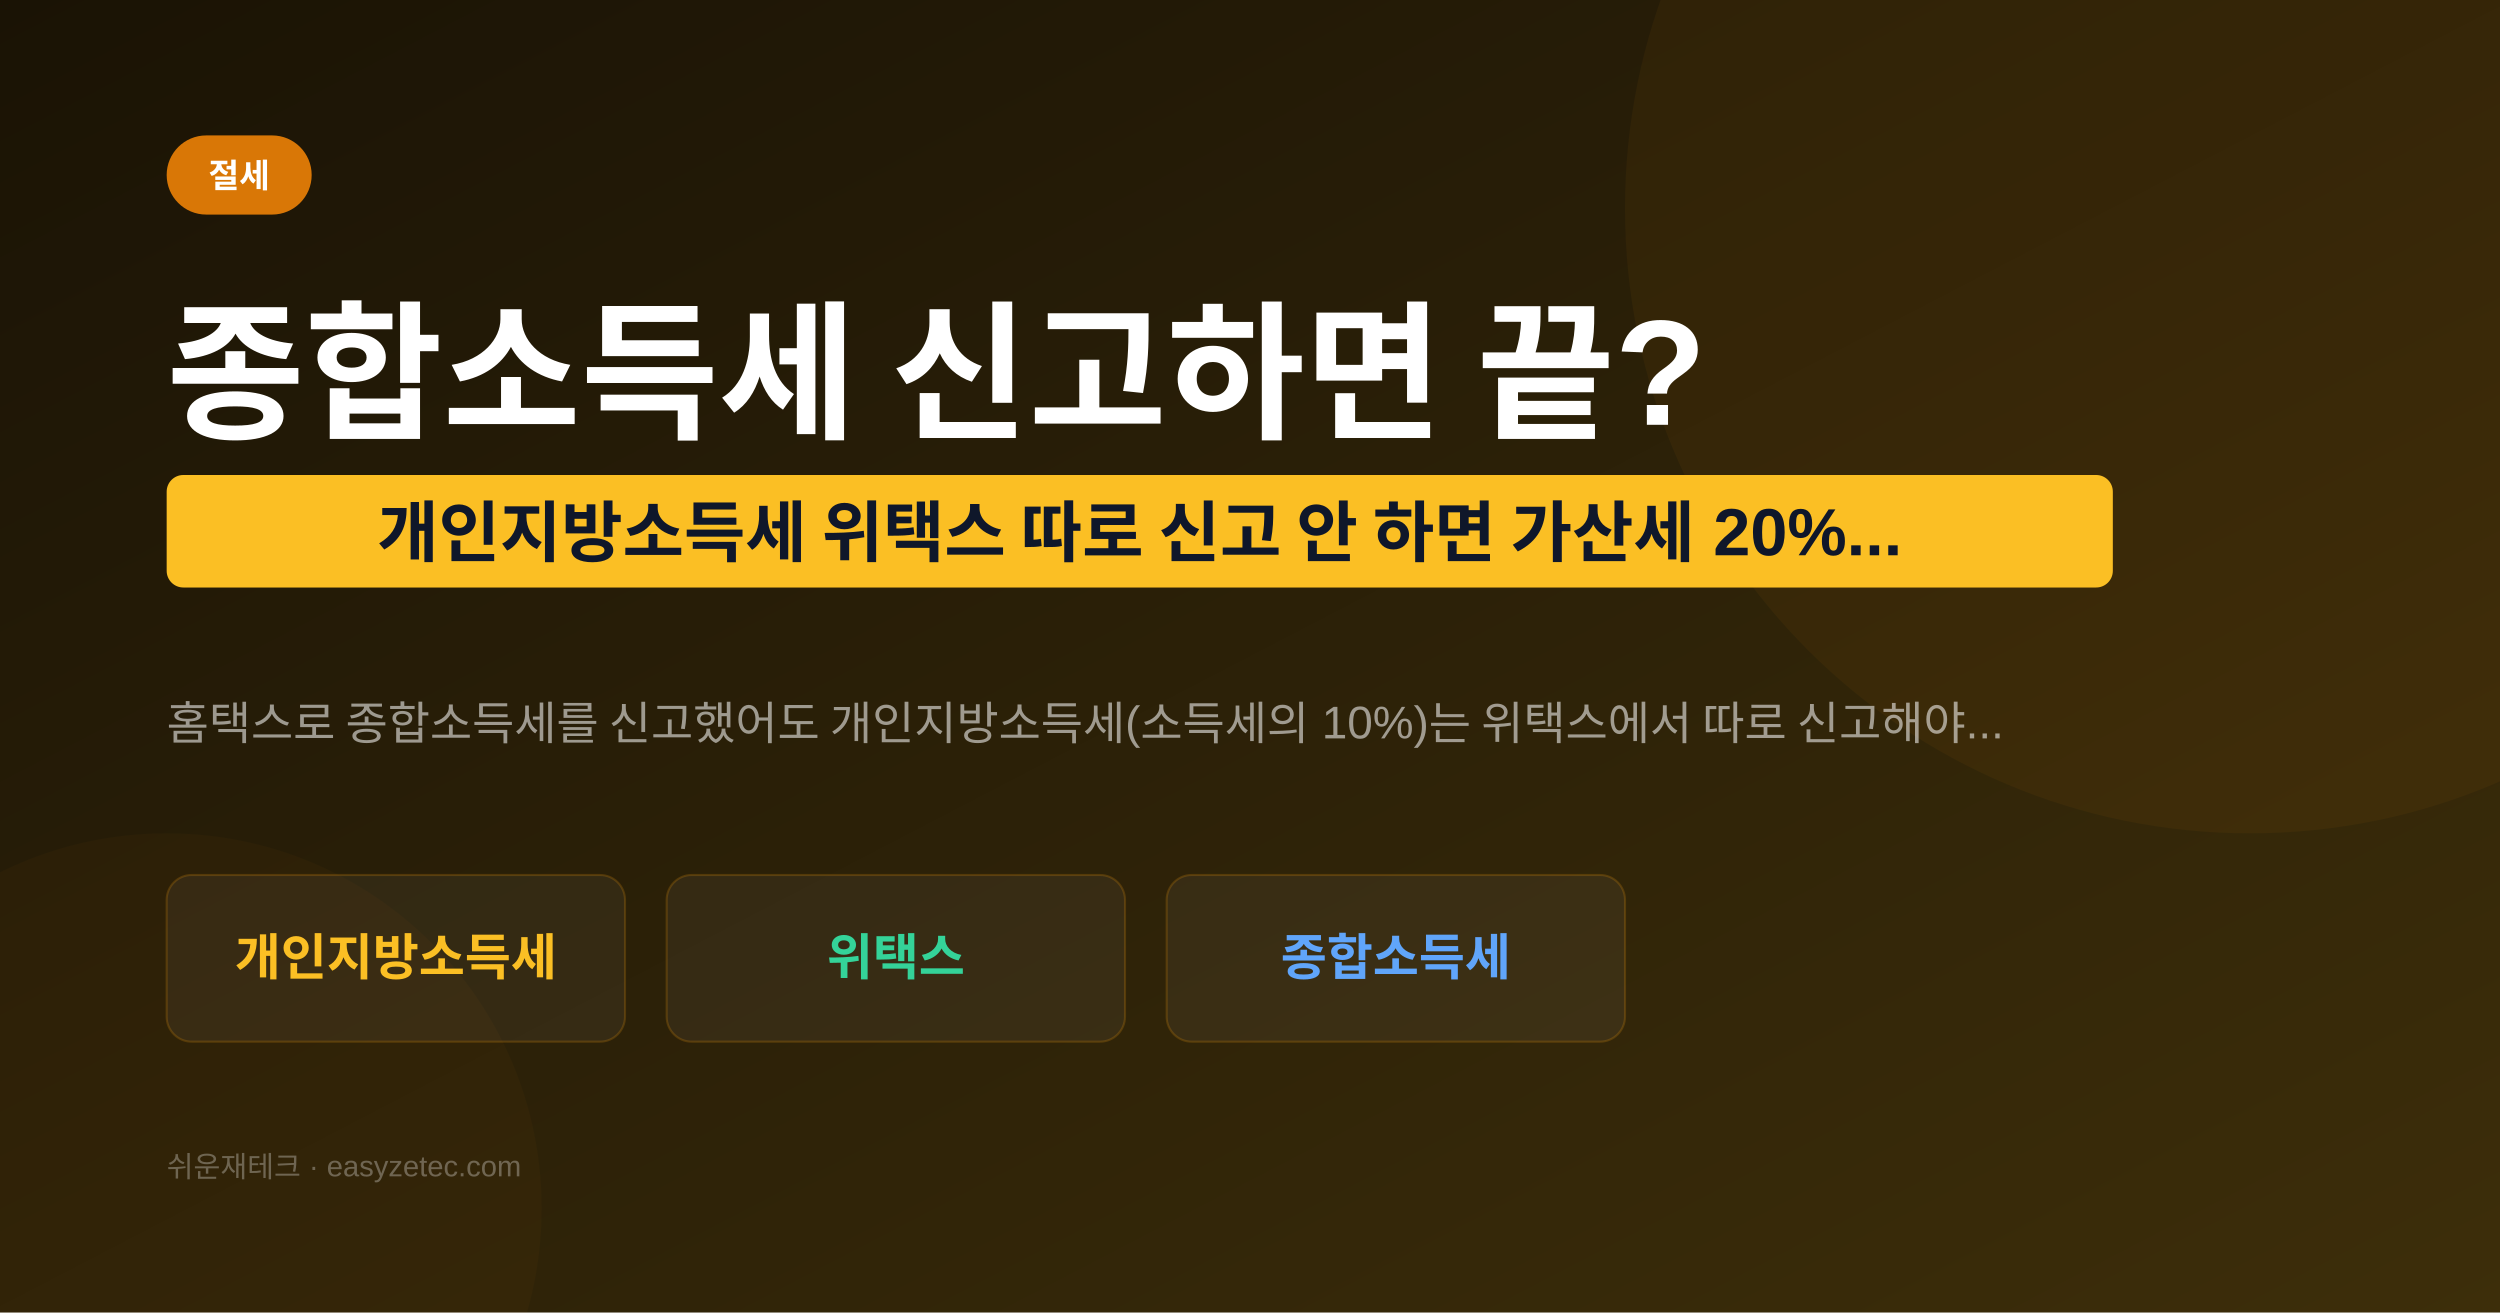
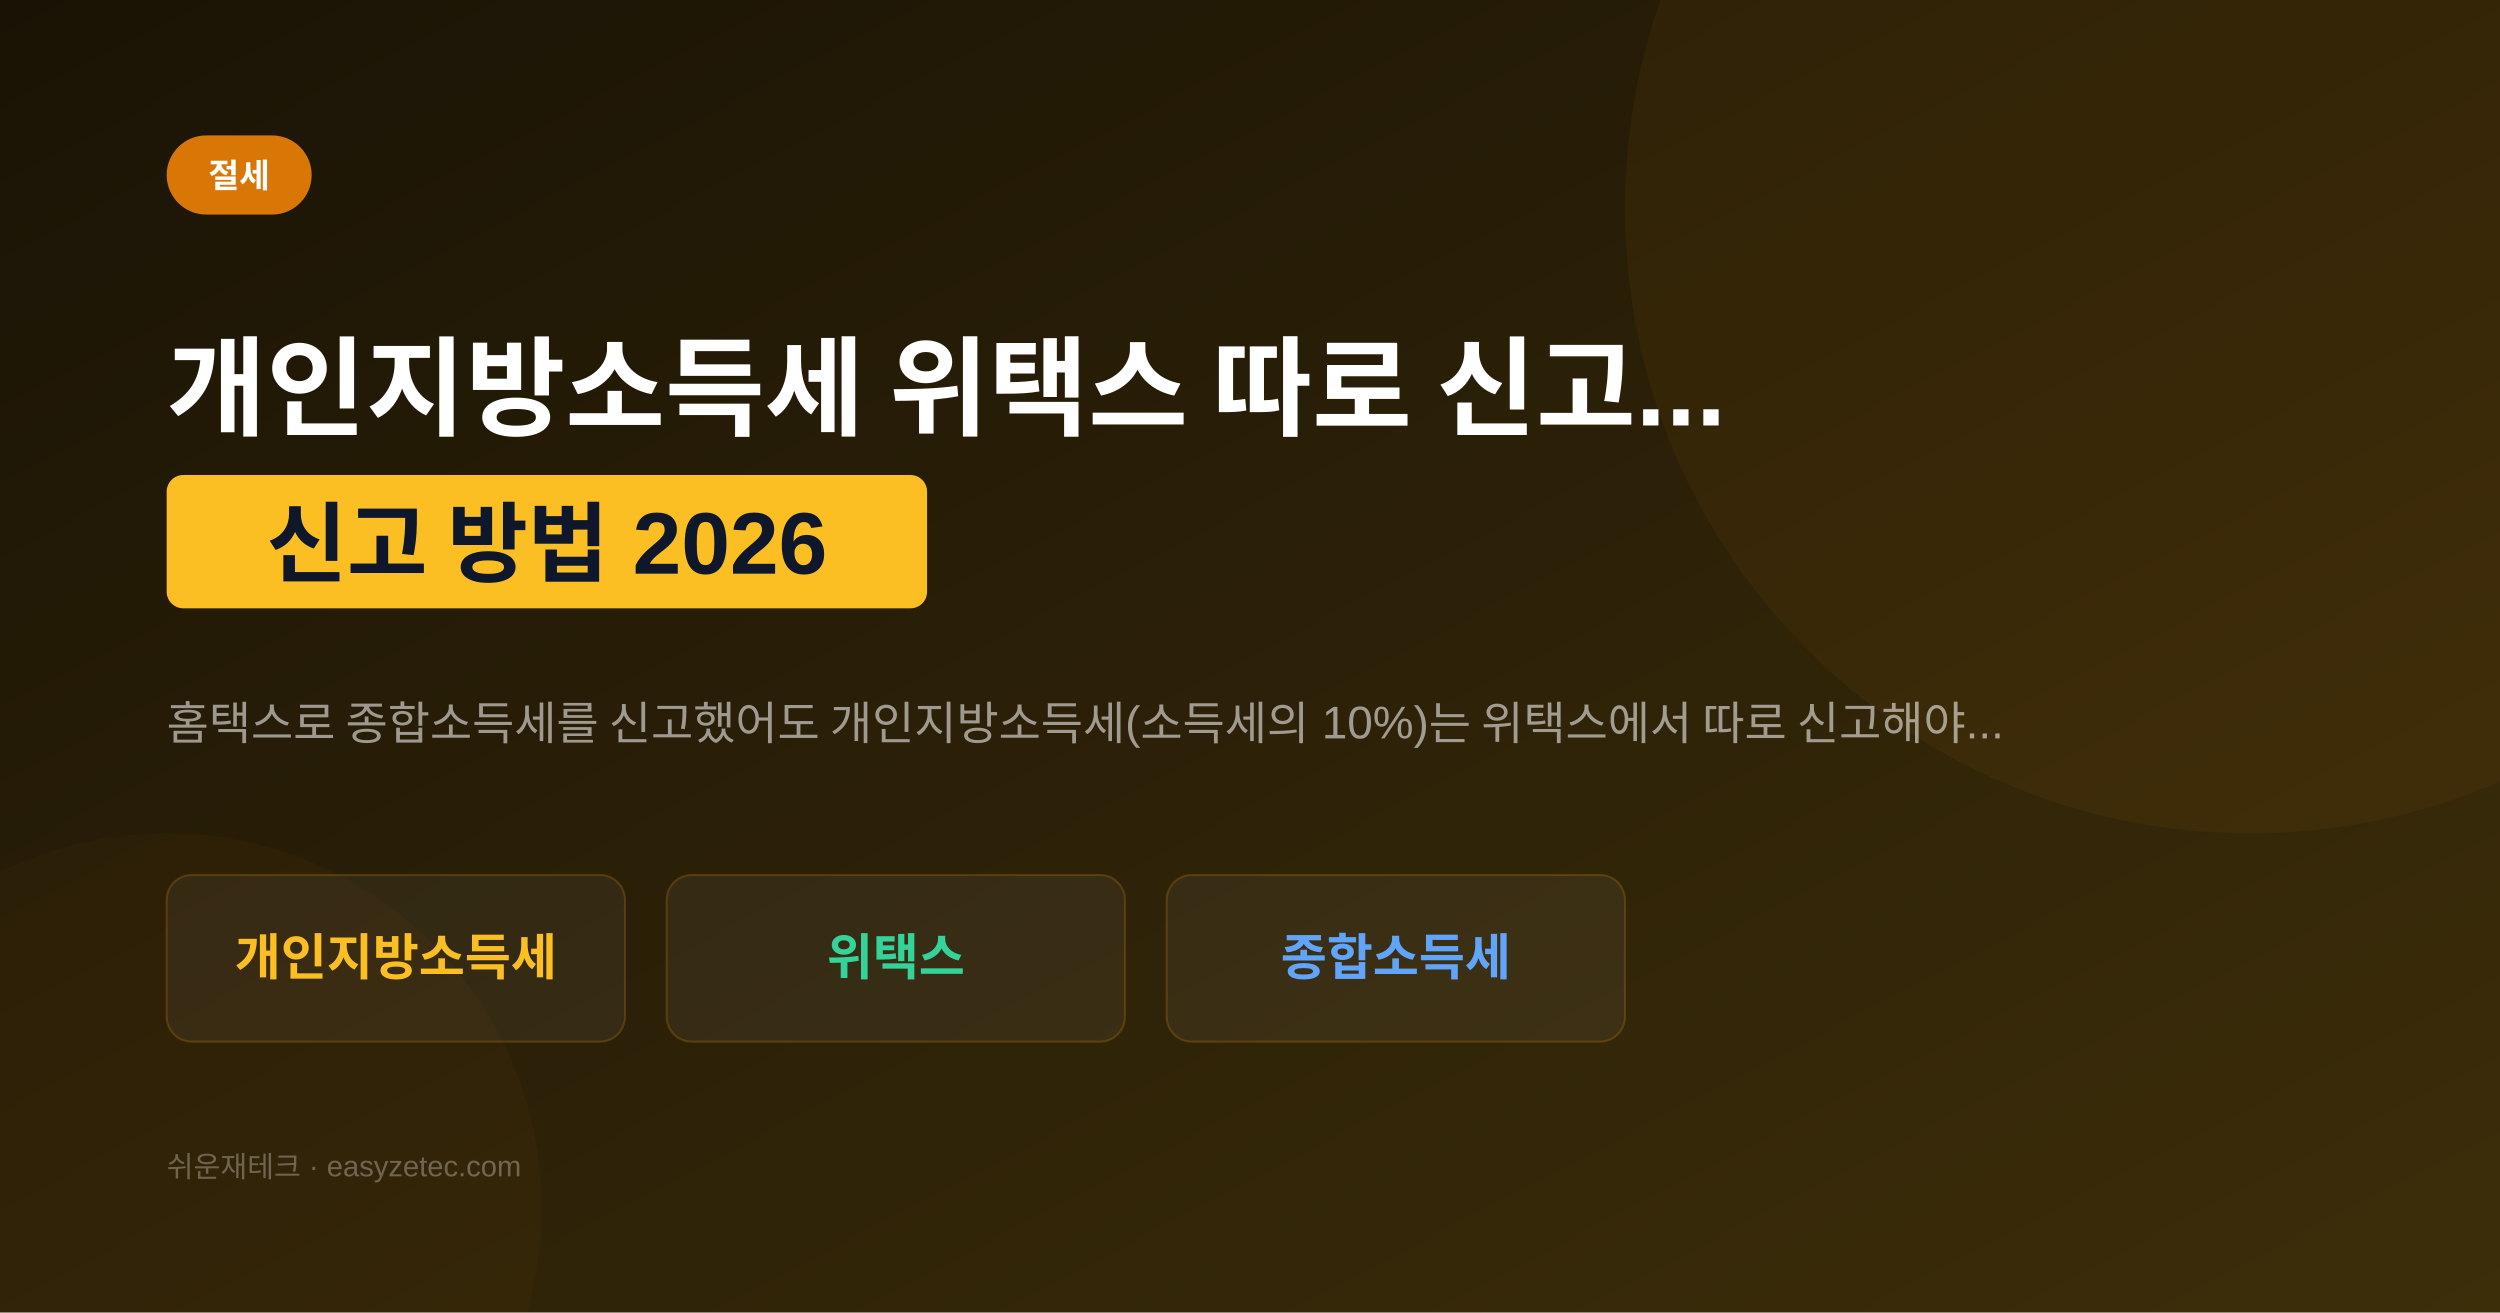
<svg xmlns="http://www.w3.org/2000/svg" width="1200" height="630" viewBox="0 0 1200 630">
  <defs>
    <linearGradient id="bg" x1="0%" y1="0%" x2="100%" y2="100%">
      <stop offset="0%" style="stop-color:#1a1305" />
      <stop offset="100%" style="stop-color:#3d2e0a" />
    </linearGradient>
  </defs>
  <rect width="1200" height="630" fill="url(#bg)" />
  <circle cx="1080" cy="100" r="300" fill="rgba(245,158,11,0.05)" />
  <circle cx="80" cy="580" r="180" fill="rgba(245,158,11,0.03)" />
  <rect x="80" y="65" width="69.6" height="38" rx="19" fill="#D97706" />
  <text x="114.8" y="90" font-family="GmarketSansTTF,Arial,sans-serif" font-size="16" font-weight="bold" fill="white" text-anchor="middle">절세</text>
-   <text x="80" y="205" font-family="GmarketSansTTF,Arial,sans-serif" font-size="72" font-weight="900" fill="white">종합소득세 신고하면 끝?</text>
-   <rect x="80" y="228" width="934.16" height="54" rx="8" fill="#FBBF24" />
-   <text x="547.08" y="267" font-family="GmarketSansTTF,Arial,sans-serif" font-size="32" font-weight="900" fill="#0f172a" text-anchor="middle">개인지방소득세 위택스 따로 신고 안 하면 가산세 20%...</text>
+   <text x="80" y="205" font-family="GmarketSansTTF,Arial,sans-serif" font-size="52" font-weight="900" fill="white">개인지방소득세 위택스 따로 신고...</text>
+   <rect x="80" y="228" width="365" height="64" rx="8" fill="#FBBF24" />
+   <text x="262.5" y="276" font-family="GmarketSansTTF,Arial,sans-serif" font-size="42" font-weight="900" fill="#0f172a" text-anchor="middle">신고 방법 2026</text>
  <text x="80" y="355" font-family="GmarketSansTTF,Arial,sans-serif" font-size="22" fill="rgba(255,255,255,0.55)">홈택스로 종합소득세를 신고했어도 개인지방소득세(소득세의 10%)는 위택스에서 따로 신고해야...</text>
  <rect x="80" y="420" width="220" height="80" rx="12" fill="rgba(255,255,255,0.05)" stroke="rgba(245,158,11,0.2)" stroke-width="1" />
  <text x="190" y="468" font-family="GmarketSansTTF,Arial,sans-serif" font-size="24" font-weight="900" fill="#FBBF24" text-anchor="middle">개인지방소득세</text>
  <rect x="320" y="420" width="220" height="80" rx="12" fill="rgba(255,255,255,0.05)" stroke="rgba(245,158,11,0.2)" stroke-width="1" />
  <text x="430" y="468" font-family="GmarketSansTTF,Arial,sans-serif" font-size="24" font-weight="900" fill="#34D399" text-anchor="middle">위택스</text>
  <rect x="560" y="420" width="220" height="80" rx="12" fill="rgba(255,255,255,0.05)" stroke="rgba(245,158,11,0.2)" stroke-width="1" />
  <text x="670" y="468" font-family="GmarketSansTTF,Arial,sans-serif" font-size="24" font-weight="900" fill="#60A5FA" text-anchor="middle">종합소득세</text>
  <text x="80" y="565" font-family="GmarketSansTTF,Arial,sans-serif" font-size="14" fill="rgba(255,255,255,0.3)">쉬운재테크 · easyzetec.com</text>
</svg>
